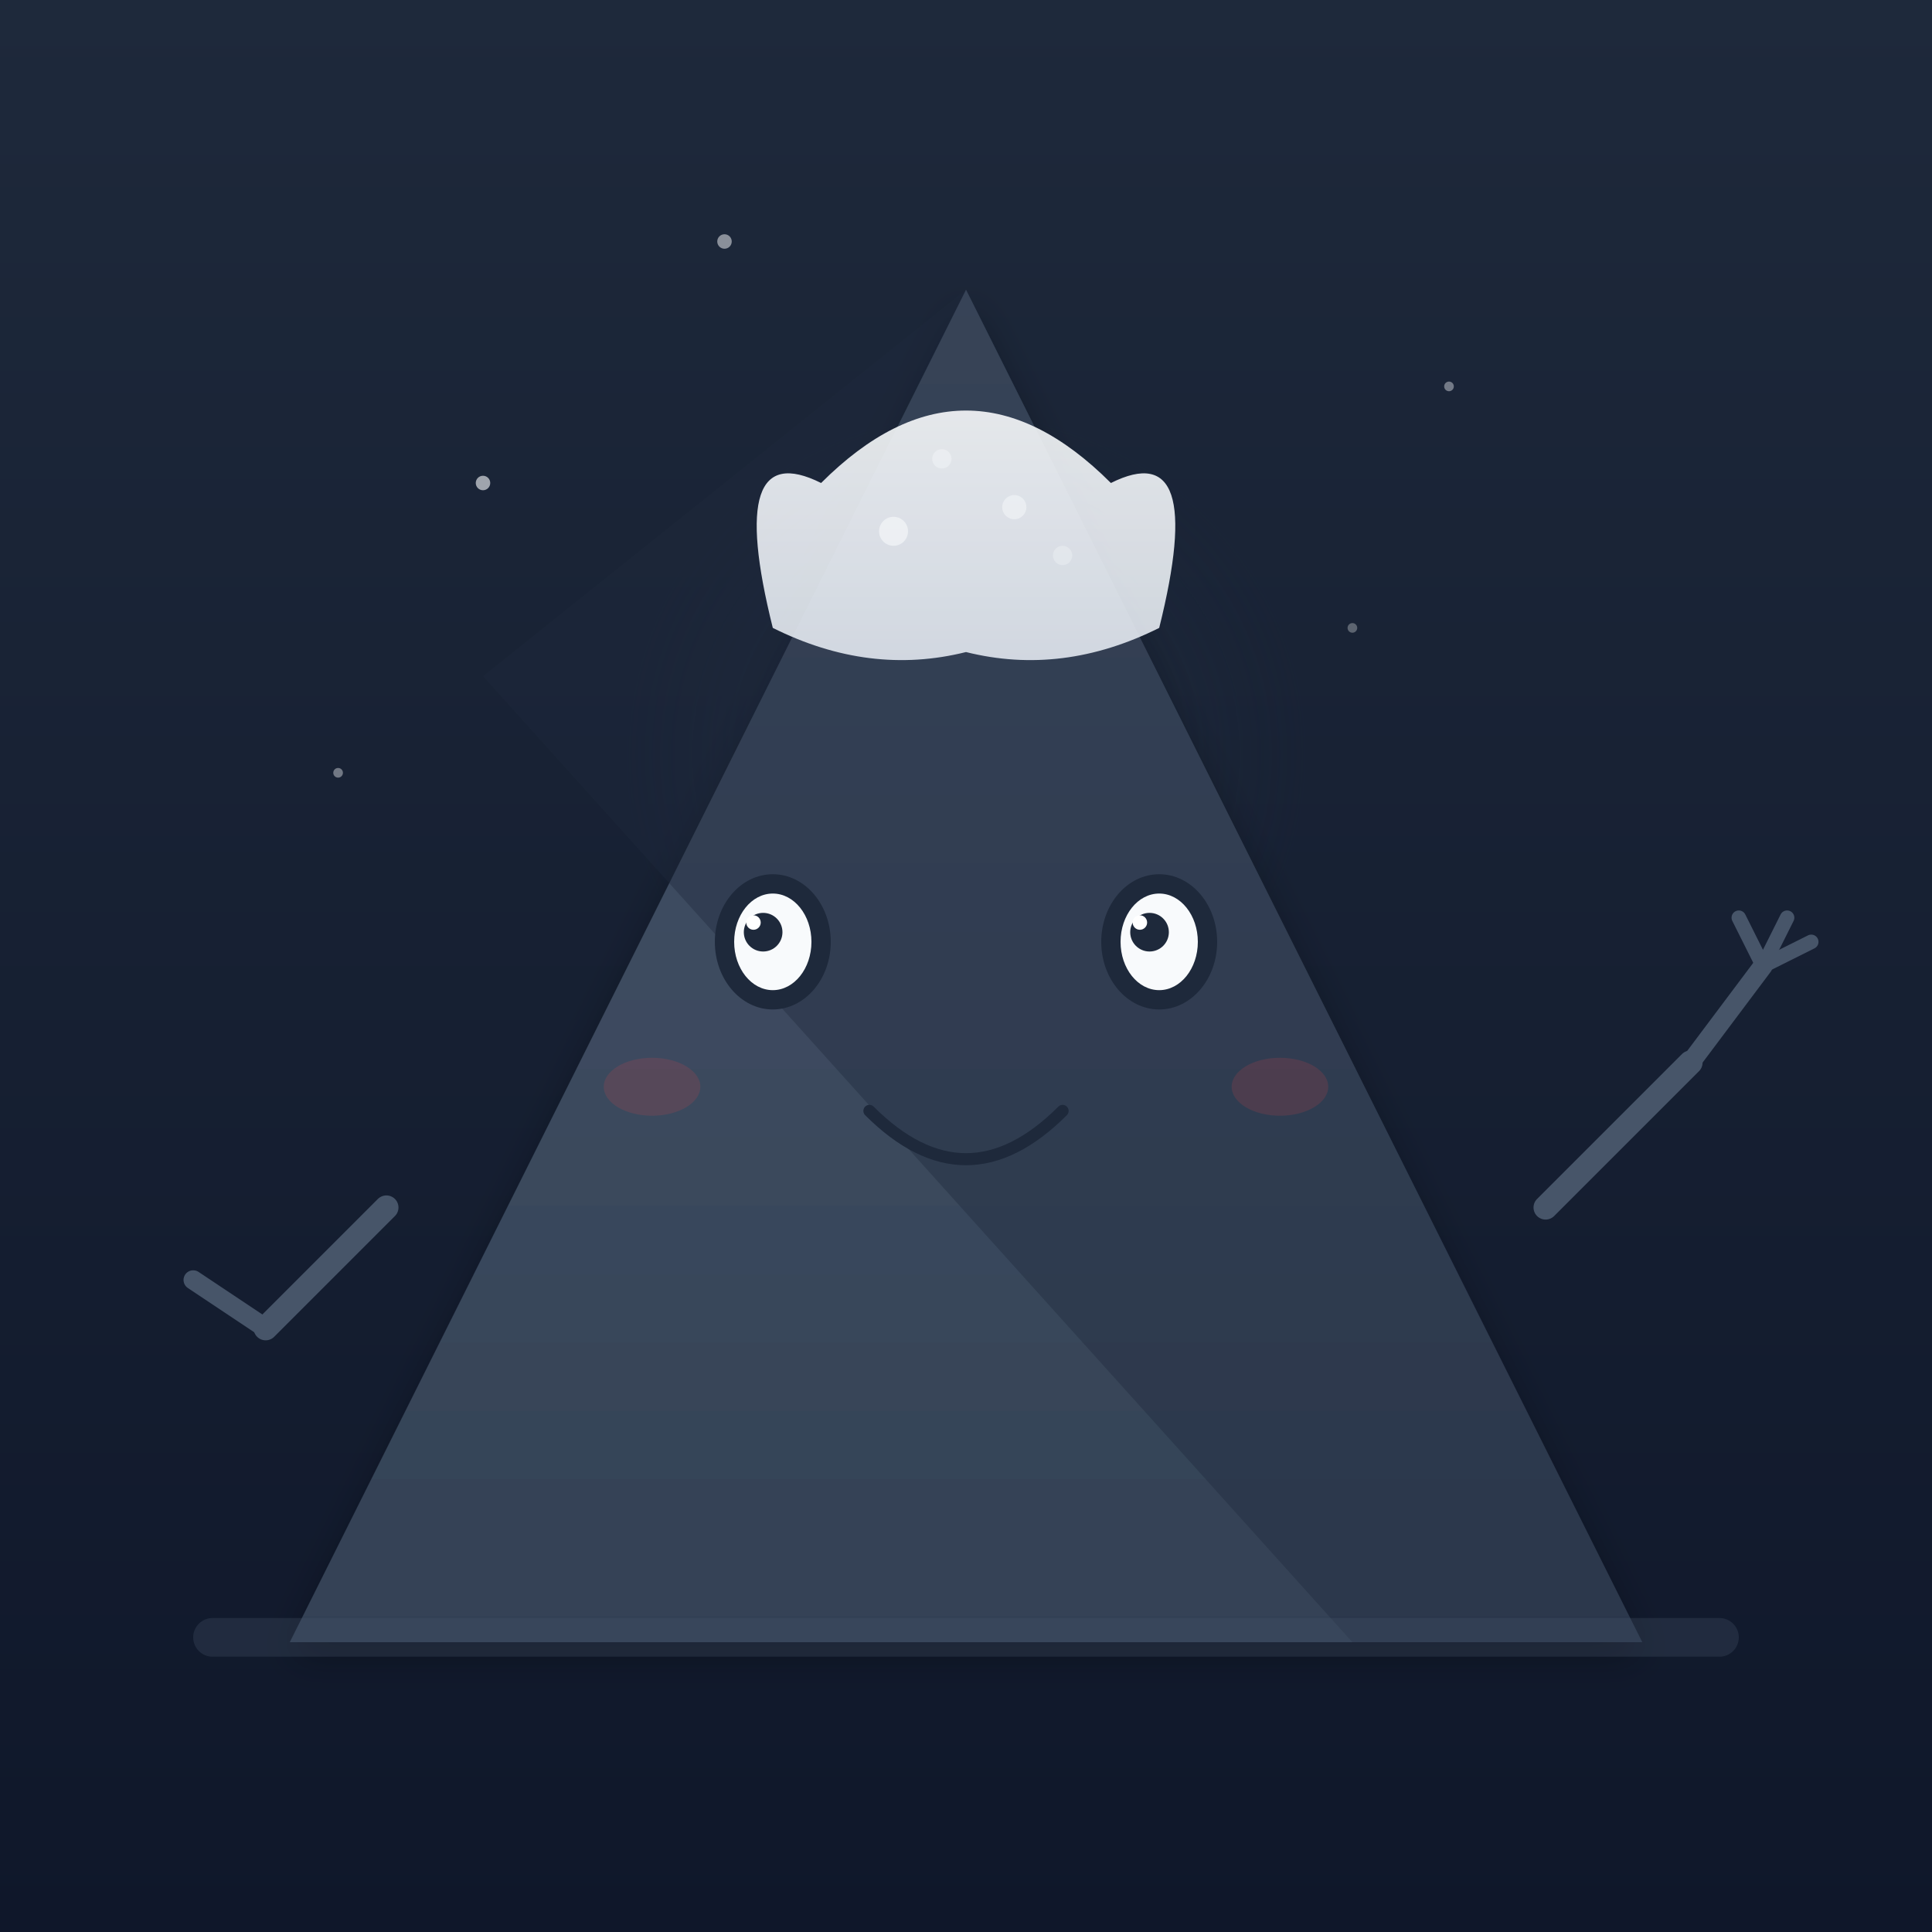
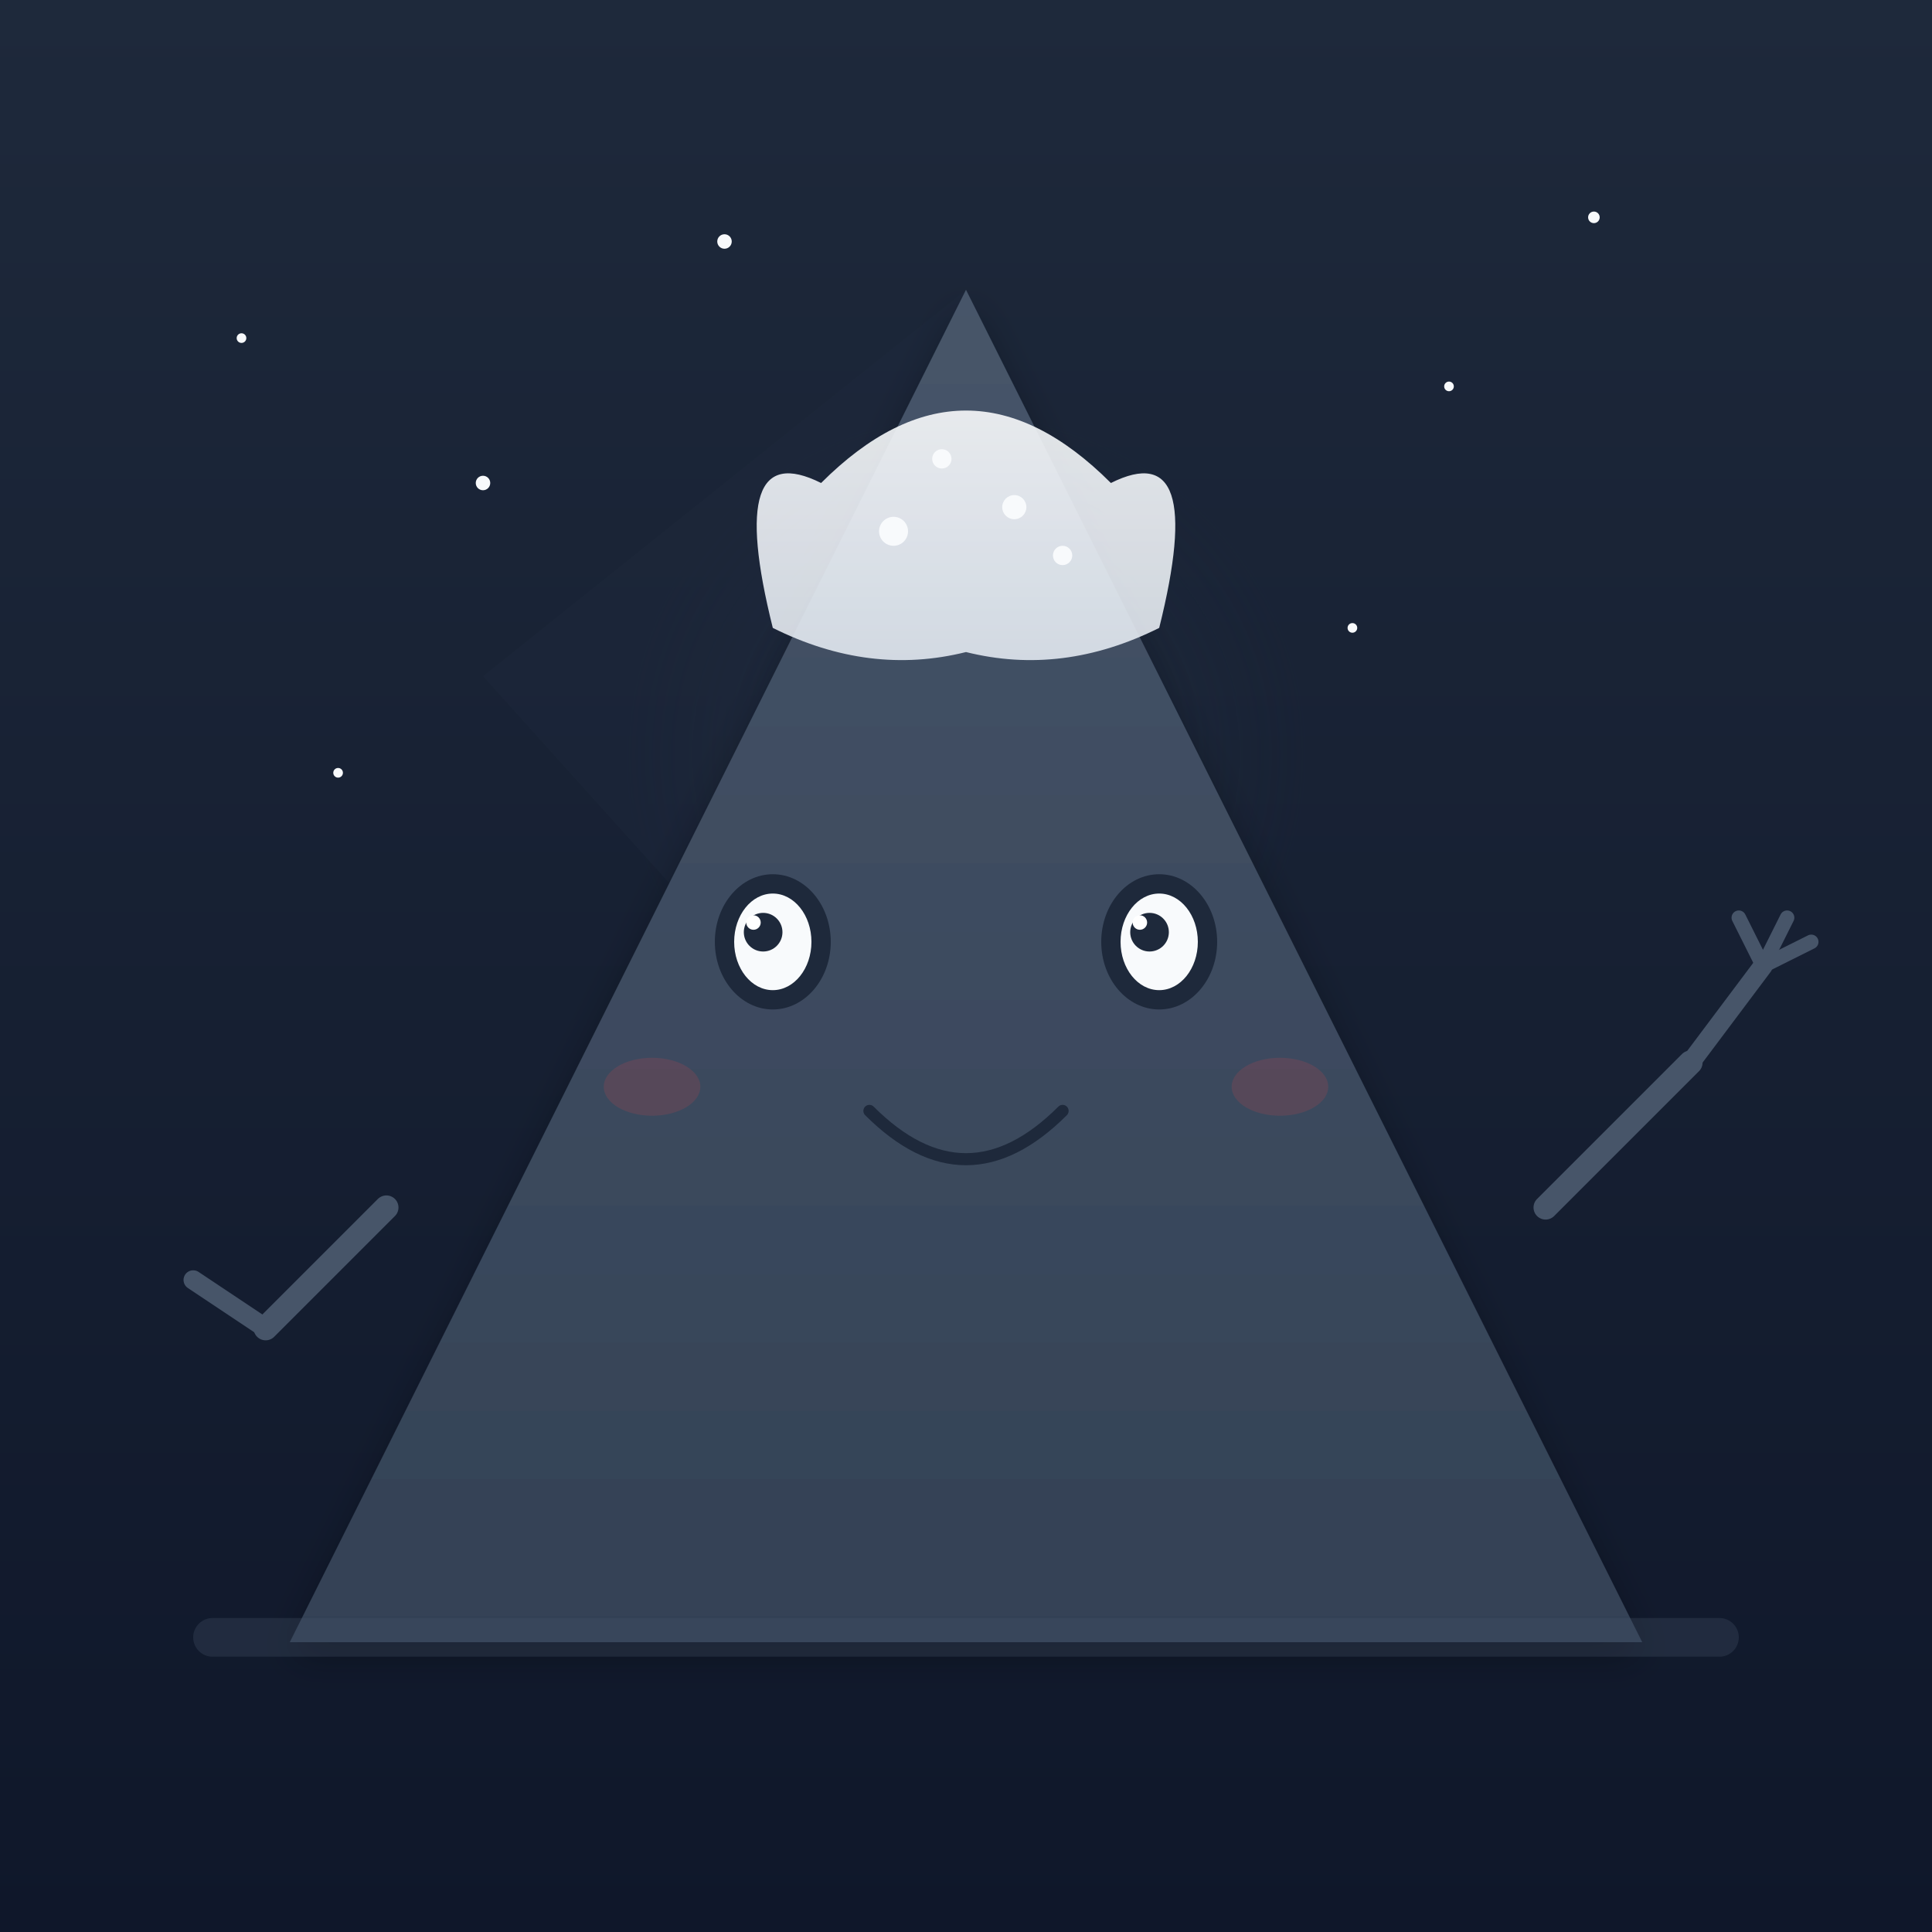
<svg xmlns="http://www.w3.org/2000/svg" viewBox="0 0 400 400">
  <defs>
+     <style>
+       @keyframes twinkle { 0%,100%{opacity:0.2;transform:scale(1)} 50%{opacity:0.8;transform:scale(1.4)} }
+       .star{animation:twinkle 3s ease-in-out infinite}
+       .star:nth-child(2){animation-delay:0.8s}
+       .star:nth-child(3){animation-delay:1.6s}
+       .star:nth-child(4){animation-delay:2.4s}
+ 
+       @keyframes blink { 0%,95%,100%{transform:scaleY(1)} 97%{transform:scaleY(0.05)} }
+       .eye-lid{animation:blink 4.5s ease-in-out infinite;transform-origin:200px 195px}
+ 
+       @keyframes breathe { 0%,100%{transform:scale(1)} 50%{transform:scale(1.006)} }
+       .mountain-body{animation:breathe 5s ease-in-out infinite;transform-origin:200px 200px}
+ 
+       @keyframes wave { 0%,100%{transform:rotate(0deg)} 25%{transform:rotate(-4deg)} 75%{transform:rotate(4deg)} }
+       .arm-wave{animation:wave 2.5s ease-in-out infinite;transform-origin:320px 250px}
+ 
+       @keyframes shimmer { 0%,100%{opacity:0.3} 50%{opacity:0.9} }
+       .shimmer{animation:shimmer 2s ease-in-out infinite}
+       .shimmer:nth-child(2){animation-delay:0.5s}
+       .shimmer:nth-child(3){animation-delay:1s}
+       .shimmer:nth-child(4){animation-delay:1.5s}
+     </style>
    <linearGradient id="sky" x1="0" y1="0" x2="0" y2="1">
      <stop offset="0%" stop-color="#1e293b" />
      <stop offset="100%" stop-color="#0f172a" />
    </linearGradient>
    <linearGradient id="mountain" x1="0" y1="0" x2="0" y2="1">
      <stop offset="0%" stop-color="#475569" />
      <stop offset="100%" stop-color="#334155" />
    </linearGradient>
    <linearGradient id="snow" x1="0" y1="0" x2="0" y2="1">
      <stop offset="0%" stop-color="#f8fafc" />
      <stop offset="100%" stop-color="#e2e8f0" />
    </linearGradient>
    <radialGradient id="glow" cx="50%" cy="40%" r="30%">
      <stop offset="0%" stop-color="#334155" stop-opacity="0.5" />
      <stop offset="100%" stop-color="#1e293b" stop-opacity="0" />
    </radialGradient>
    <filter id="shadow" x="-10%" y="-10%" width="120%" height="120%">
      <feDropShadow dx="0" dy="3" stdDeviation="4" flood-color="#000" flood-opacity="0.3" />
    </filter>
  </defs>
  <rect width="400" height="400" fill="url(#sky)" />
  <circle cx="200" cy="180" r="120" fill="url(#glow)" />
-   <polygon points="200,60 340,340 60,340" fill="url(#mountain)" filter="url(#shadow)" />
-   <polygon points="100,140 280,340 340,340 200,60" fill="#1e293b" opacity="0.4" />
-   <path d="M 170,100 Q 200,70 230,100 Q 250,90 240,130             Q 220,140 200,135 Q 180,140 160,130             Q 150,90 170,100 Z" fill="url(#snow)" opacity="0.9" />
-   <circle cx="185" cy="110" r="3" fill="#f8fafc" opacity="0.6" />
-   <circle cx="210" cy="105" r="2.5" fill="#f8fafc" opacity="0.5" />
-   <circle cx="195" cy="95" r="2" fill="#f8fafc" opacity="0.4" />
-   <circle cx="220" cy="115" r="2" fill="#f8fafc" opacity="0.3" />
-   <ellipse cx="160" cy="195" rx="12" ry="14" fill="#1e293b" />
-   <ellipse cx="160" cy="195" rx="8" ry="10" fill="#f8fafc" />
-   <circle cx="158" cy="193" r="4" fill="#1e293b" />
-   <circle cx="156" cy="191" r="1.5" fill="#fff" />
-   <ellipse cx="240" cy="195" rx="12" ry="14" fill="#1e293b" />
-   <ellipse cx="240" cy="195" rx="8" ry="10" fill="#f8fafc" />
-   <circle cx="238" cy="193" r="4" fill="#1e293b" />
-   <circle cx="236" cy="191" r="1.5" fill="#fff" />
-   <ellipse cx="135" cy="225" rx="10" ry="6" fill="#ef4444" opacity="0.15" />
-   <ellipse cx="265" cy="225" rx="10" ry="6" fill="#ef4444" opacity="0.15" />
-   <path d="M 180,230 Q 200,250 220,230" fill="none" stroke="#1e293b" stroke-width="2.5" stroke-linecap="round" />
-   <line x1="80" y1="250" x2="55" y2="275" stroke="#475569" stroke-width="5" stroke-linecap="round" />
-   <line x1="55" y1="275" x2="40" y2="265" stroke="#475569" stroke-width="4" stroke-linecap="round" />
-   <line x1="320" y1="250" x2="350" y2="220" stroke="#475569" stroke-width="5" stroke-linecap="round" />
-   <line x1="350" y1="220" x2="365" y2="200" stroke="#475569" stroke-width="4" stroke-linecap="round" />
-   <line x1="365" y1="200" x2="360" y2="190" stroke="#475569" stroke-width="3" stroke-linecap="round" />
-   <line x1="365" y1="200" x2="370" y2="190" stroke="#475569" stroke-width="3" stroke-linecap="round" />
-   <line x1="365" y1="200" x2="375" y2="195" stroke="#475569" stroke-width="3" stroke-linecap="round" />
-   <circle cx="100" cy="100" r="1.5" fill="#f8fafc" opacity="0.6" />
-   <circle cx="300" cy="80" r="1" fill="#f8fafc" opacity="0.4" />
-   <circle cx="150" cy="50" r="1.5" fill="#f8fafc" opacity="0.5" />
-   <circle cx="280" cy="130" r="1" fill="#f8fafc" opacity="0.3" />
-   <circle cx="70" cy="160" r="1" fill="#f8fafc" opacity="0.4" />
+   <g class="mountain-body">
+     <polygon points="100,140 280,340 340,340 200,60" fill="#1e293b" opacity="0.4" />
+     <polygon points="200,60 340,340 60,340" fill="url(#mountain)" filter="url(#shadow)" />
+     <path d="M 170,100 Q 200,70 230,100 Q 250,90 240,130 Q 220,140 200,135 Q 180,140 160,130 Q 150,90 170,100 Z" fill="url(#snow)" opacity="0.9" />
+     <circle cx="185" cy="110" r="3" fill="#f8fafc" class="shimmer" />
+     <circle cx="210" cy="105" r="2.5" fill="#f8fafc" class="shimmer" />
+     <circle cx="195" cy="95" r="2" fill="#f8fafc" class="shimmer" />
+     <circle cx="220" cy="115" r="2" fill="#f8fafc" class="shimmer" />
+     <g class="eye-lid">
+       <ellipse cx="160" cy="195" rx="12" ry="14" fill="#1e293b" />
+       <ellipse cx="160" cy="195" rx="8" ry="10" fill="#f8fafc" />
+       <circle cx="158" cy="193" r="4" fill="#1e293b" />
+       <circle cx="156" cy="191" r="1.5" fill="#fff" />
+       <ellipse cx="240" cy="195" rx="12" ry="14" fill="#1e293b" />
+       <ellipse cx="240" cy="195" rx="8" ry="10" fill="#f8fafc" />
+       <circle cx="238" cy="193" r="4" fill="#1e293b" />
+       <circle cx="236" cy="191" r="1.5" fill="#fff" />
+     </g>
+     <ellipse cx="135" cy="225" rx="10" ry="6" fill="#ef4444" opacity="0.15" />
+     <ellipse cx="265" cy="225" rx="10" ry="6" fill="#ef4444" opacity="0.15" />
+     <path d="M 180,230 Q 200,250 220,230" fill="none" stroke="#1e293b" stroke-width="2.5" stroke-linecap="round" />
+     <line x1="80" y1="250" x2="55" y2="275" stroke="#475569" stroke-width="5" stroke-linecap="round" />
+     <line x1="55" y1="275" x2="40" y2="265" stroke="#475569" stroke-width="4" stroke-linecap="round" />
+     <g class="arm-wave">
+       <line x1="320" y1="250" x2="350" y2="220" stroke="#475569" stroke-width="5" stroke-linecap="round" />
+       <line x1="350" y1="220" x2="365" y2="200" stroke="#475569" stroke-width="4" stroke-linecap="round" />
+       <line x1="365" y1="200" x2="360" y2="190" stroke="#475569" stroke-width="3" stroke-linecap="round" />
+       <line x1="365" y1="200" x2="370" y2="190" stroke="#475569" stroke-width="3" stroke-linecap="round" />
+       <line x1="365" y1="200" x2="375" y2="195" stroke="#475569" stroke-width="3" stroke-linecap="round" />
+     </g>
+   </g>
+   <circle cx="100" cy="100" r="1.5" fill="#f8fafc" class="star" />
+   <circle cx="300" cy="80" r="1" fill="#f8fafc" class="star" />
+   <circle cx="150" cy="50" r="1.5" fill="#f8fafc" class="star" />
+   <circle cx="280" cy="130" r="1" fill="#f8fafc" class="star" />
+   <circle cx="70" cy="160" r="1" fill="#f8fafc" class="star" />
+   <circle cx="330" cy="45" r="1.2" fill="#f8fafc" class="star" />
+   <circle cx="50" cy="70" r="1" fill="#f8fafc" class="star" />
  <rect x="40" y="335" width="320" height="8" rx="4" fill="#475569" opacity="0.3" />
</svg>
